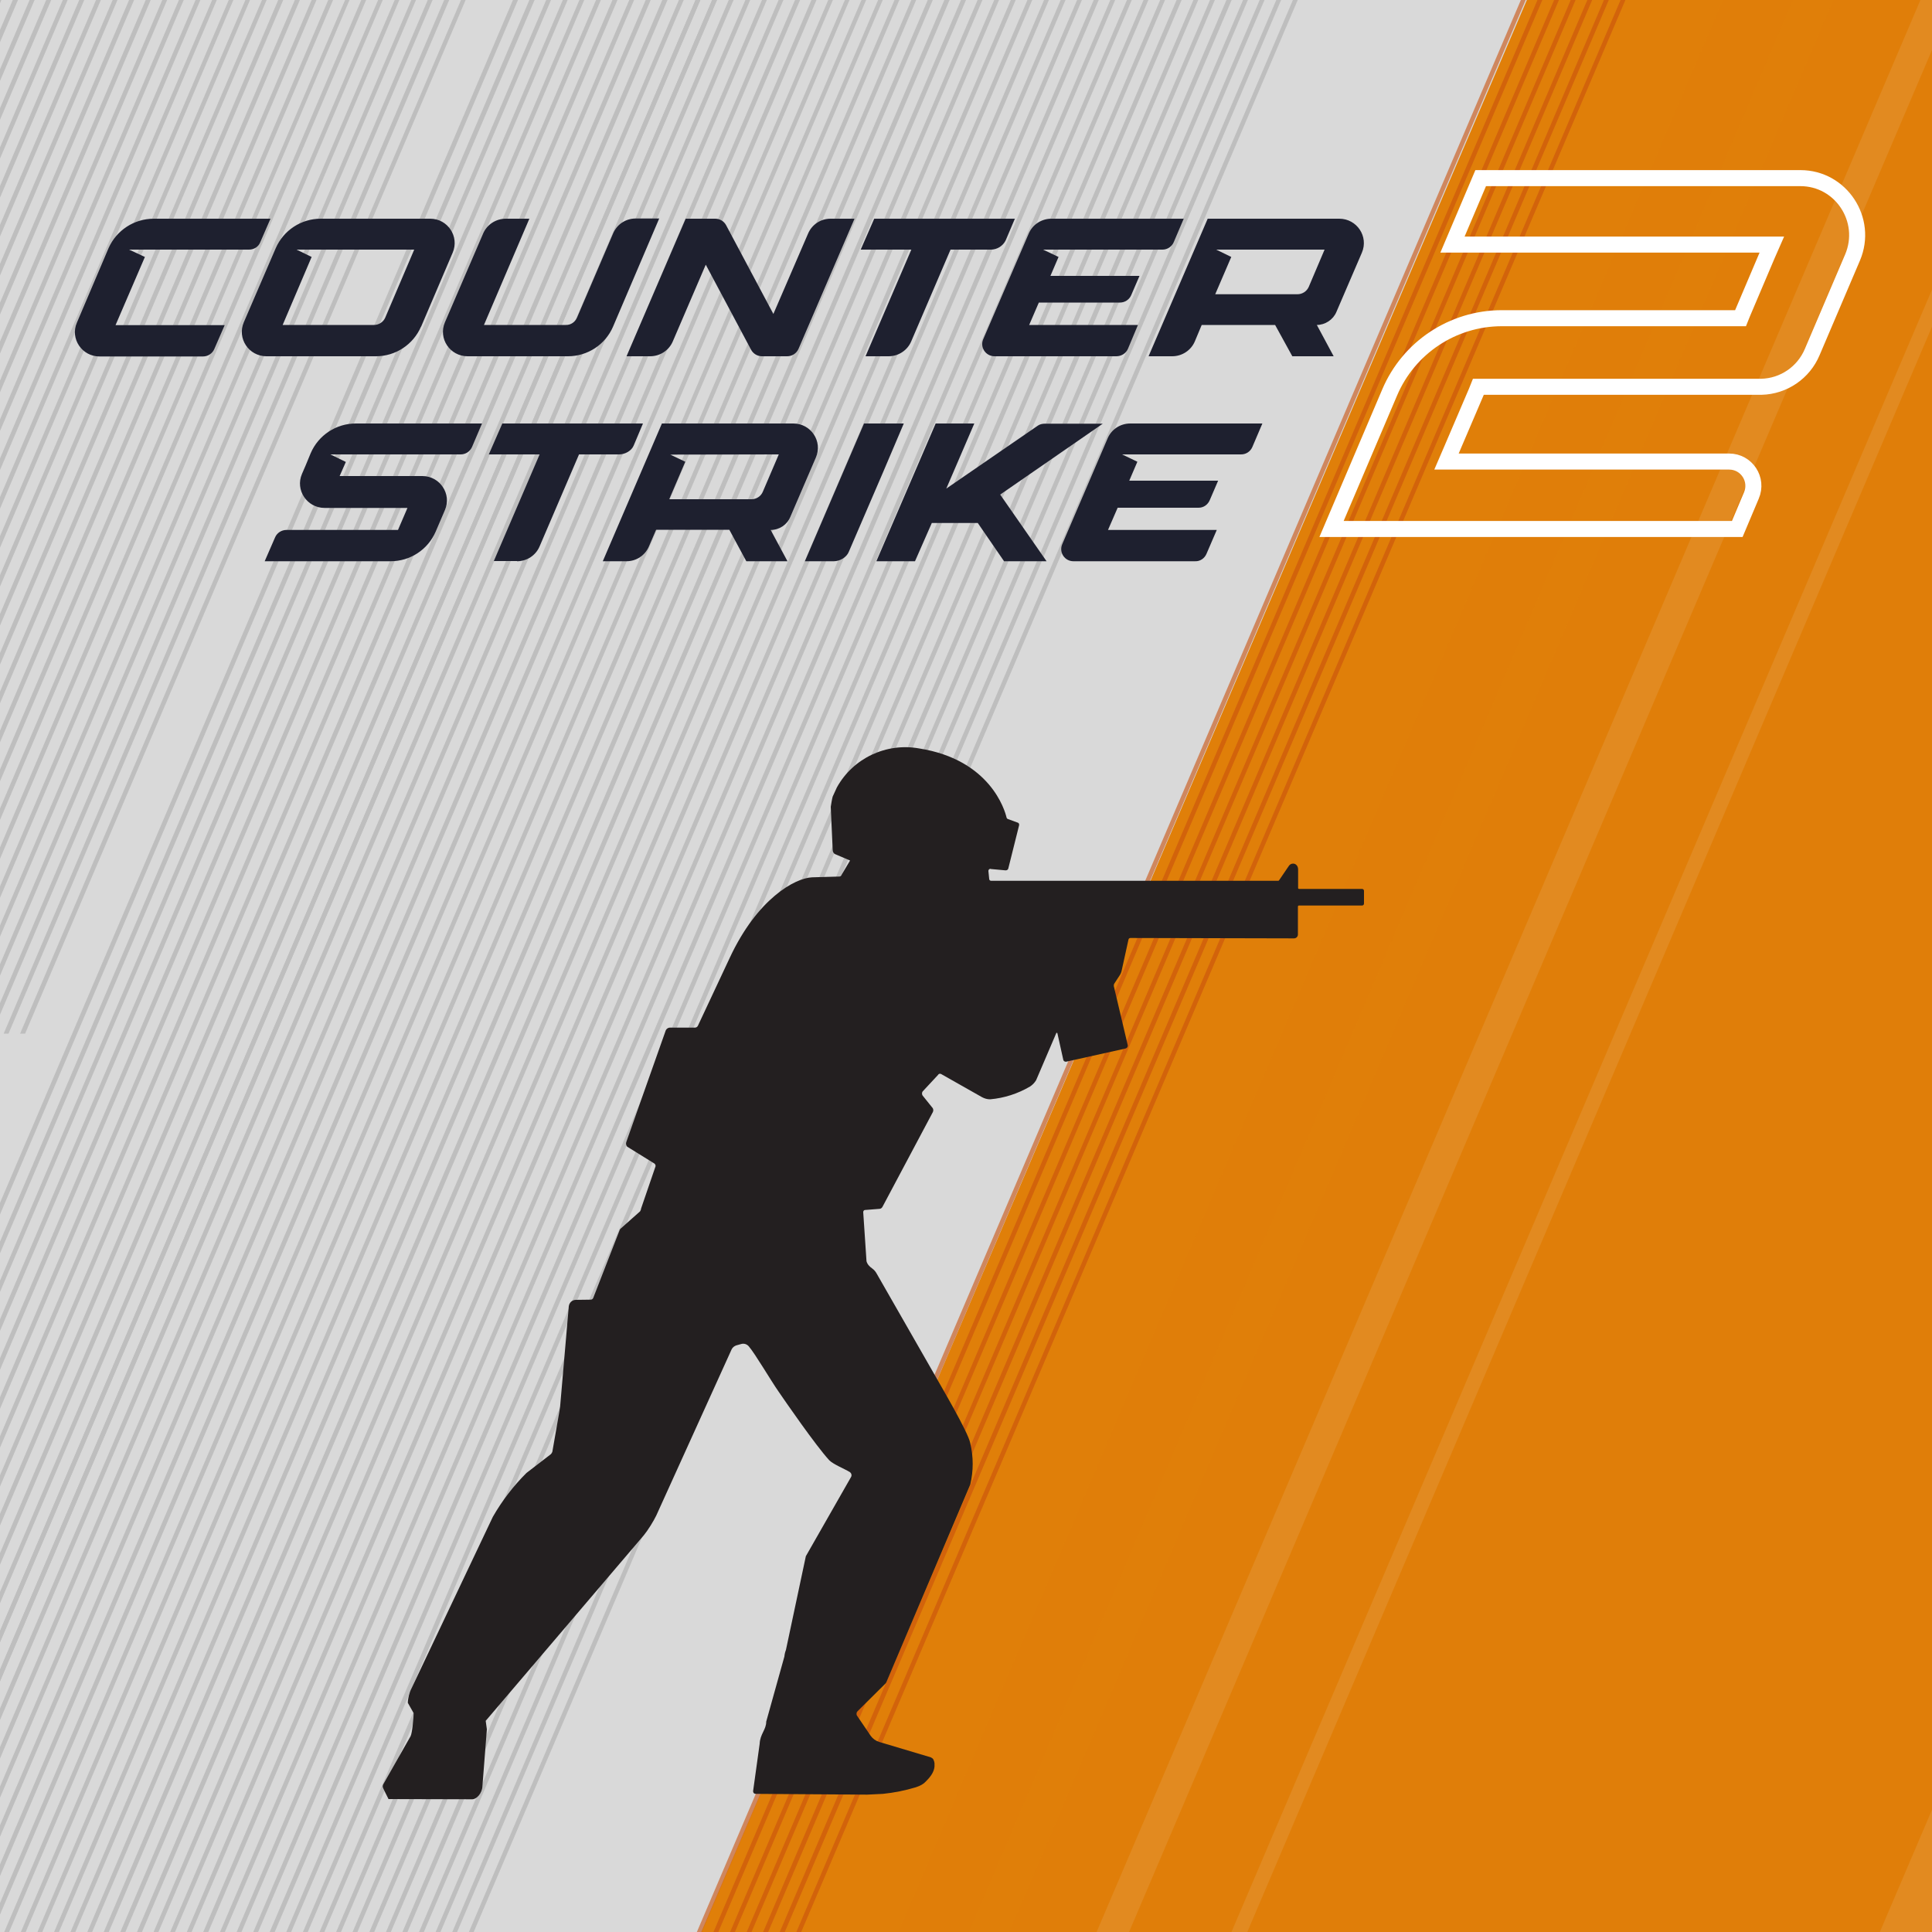
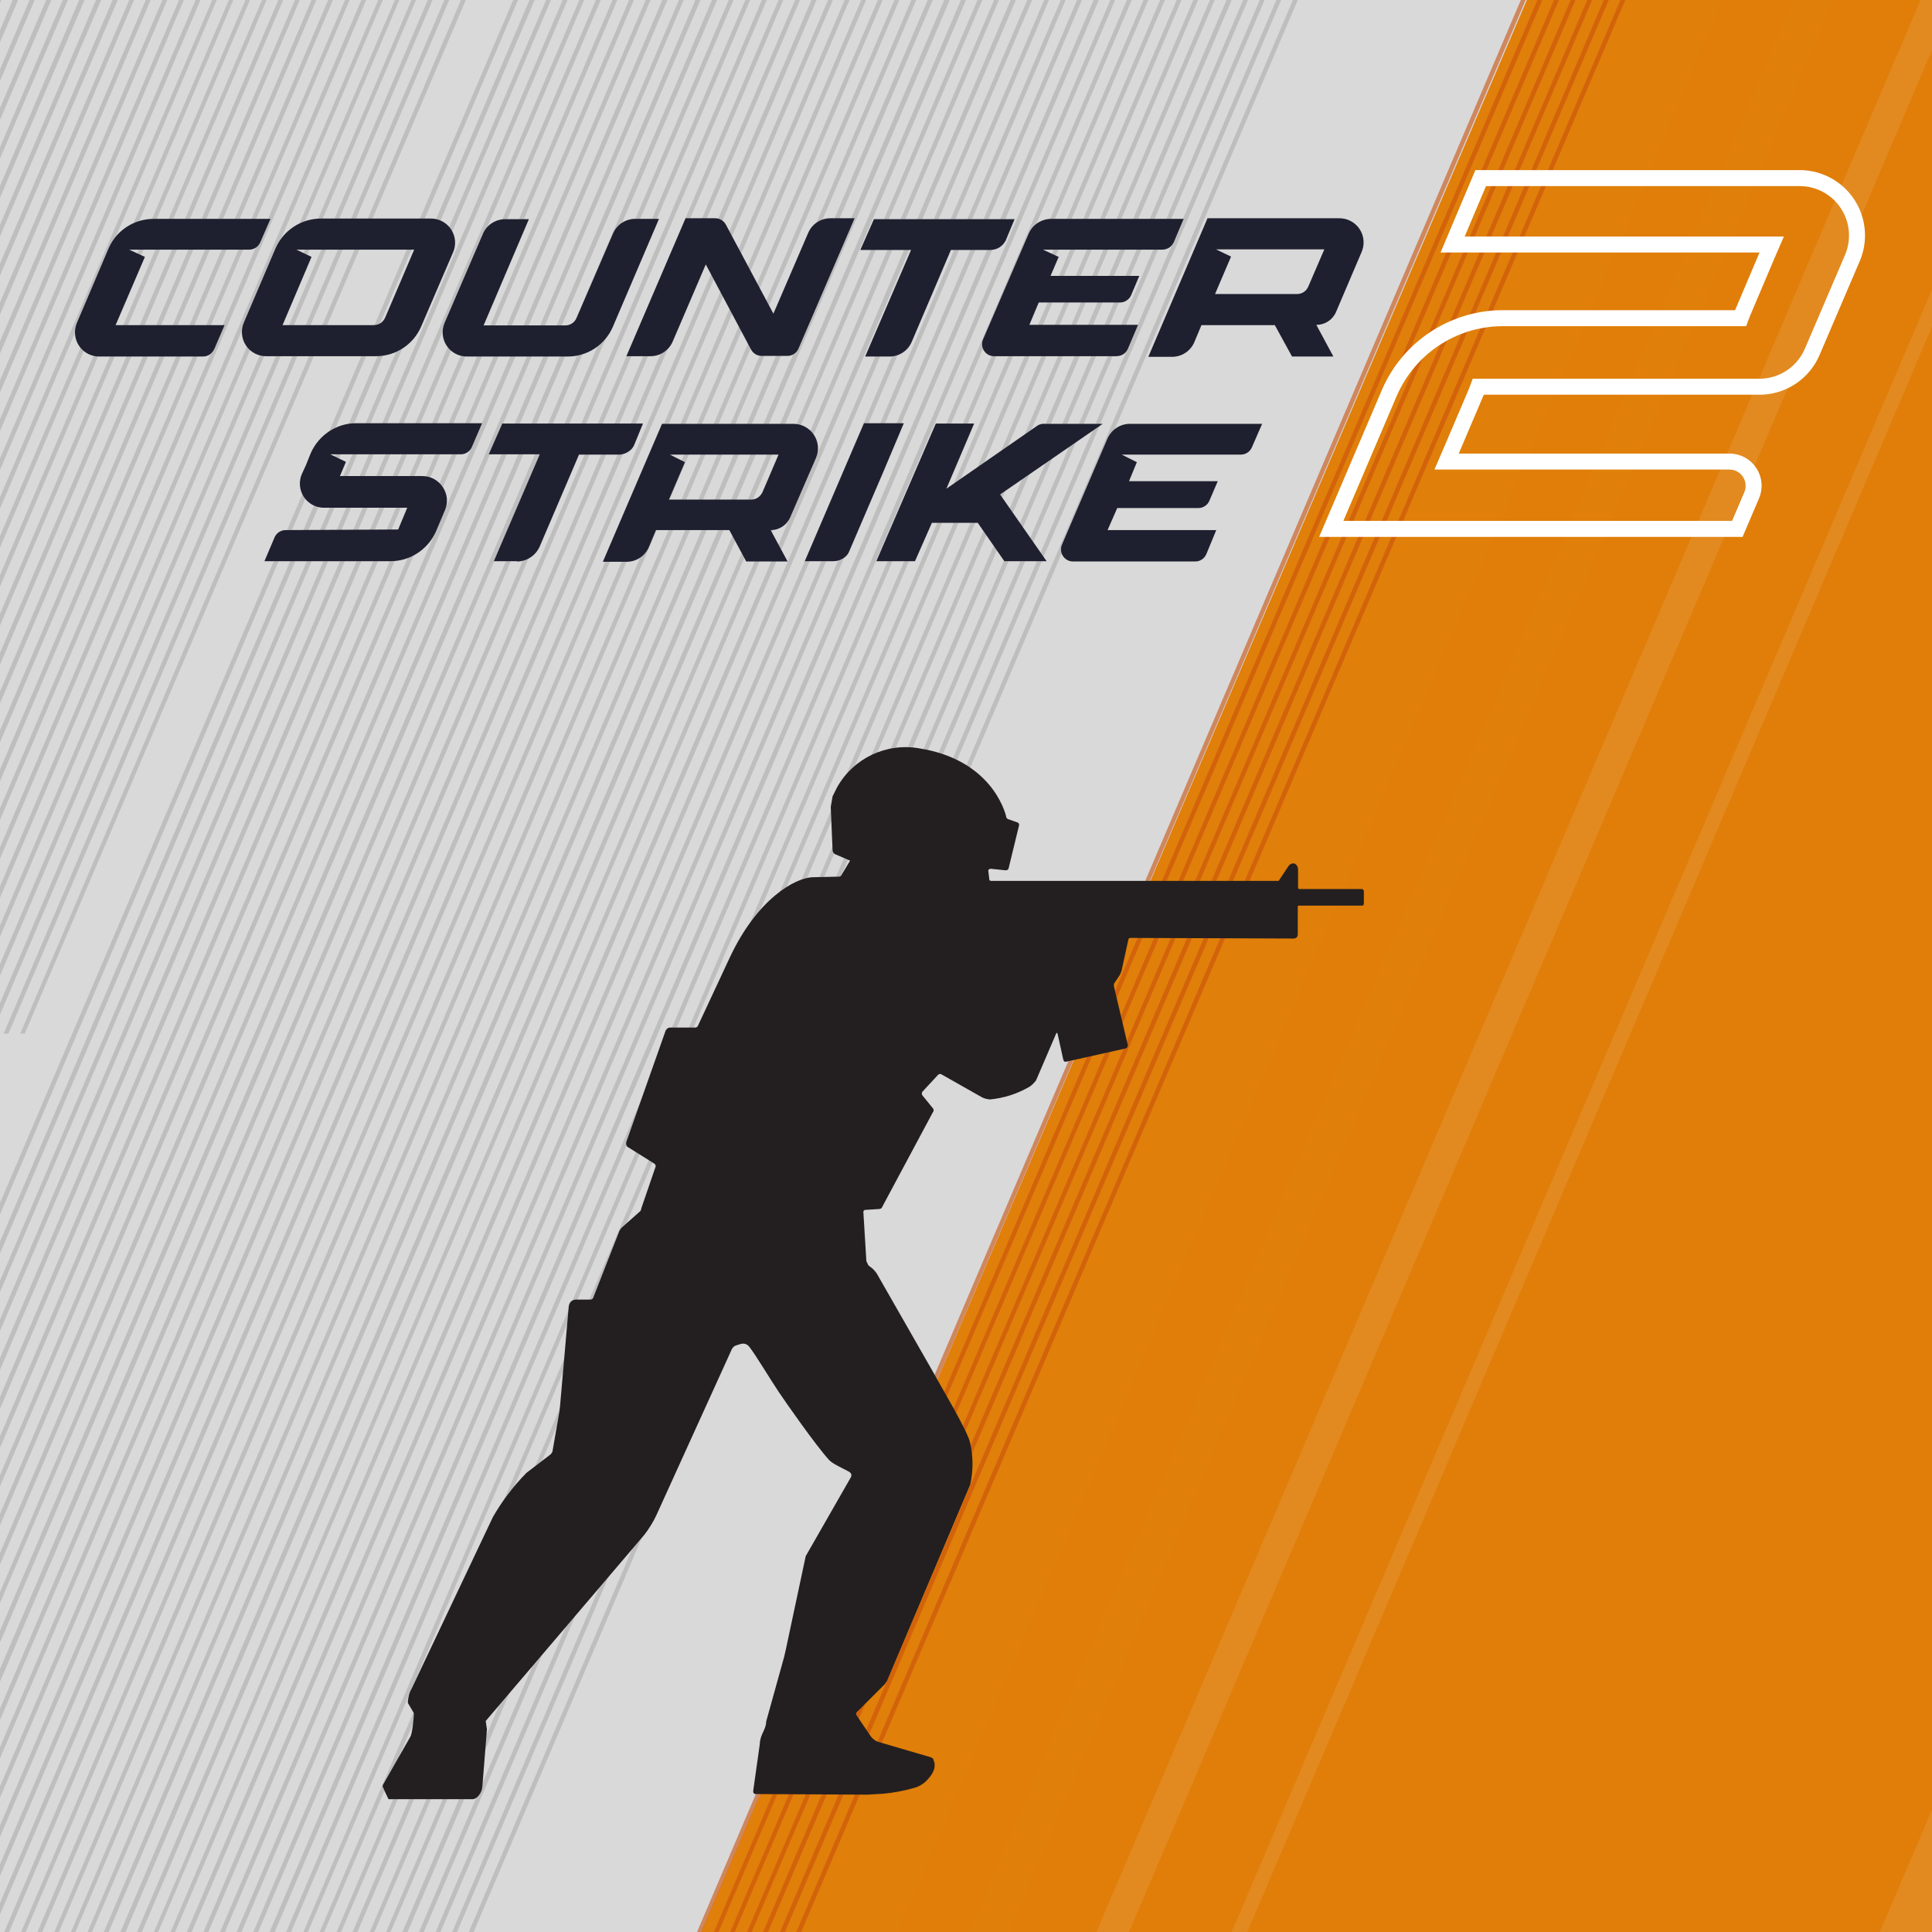
- <svg xmlns="http://www.w3.org/2000/svg" fill-rule="evenodd" viewBox="0 0 100 100">
-   <path fill="#e07f09" d="M78.72 0H99.4L56.76 100h-20.7L78.73 0ZM100 2.59v12.4L63.74 100h-5.3L100 2.59ZM100 16.91v76.76L97.3 100H64.56L100 16.91Z" />
-   <path fill="#d9d9d9" d="M79.03 0 36.3 100H0V0h79.03Z" />
-   <path fill="#c8500d" fill-opacity=".6" d="M78.72 0h.25L36.32 100h-.25L78.72 0Zm.86 0h.25L37.18 100h-.25L79.58 0Zm.86 0h.25L38.04 100h-.25L80.44 0Zm.86 0h.25L38.9 100h-.25L81.3 0Zm.86 0h.25L39.76 100h-.26L82.16 0Zm.86 0h.25L40.62 100h-.26L83.02 0Zm.86 0h.25L41.47 100h-.25L83.88 0Z" />
-   <path fill="#e07f09" fill-opacity=".9" d="M89.17 0h3.64L50.16 100H46.5L89.17 0Zm5.72 0H100v100H52.23L94.89 0Z" />
-   <path fill="#bebebe" d="M0 62.26 26.55 0h.26L0 62.86v-.6ZM27.4 0h.27L0 64.87v-.6L27.4 0Zm.87 0h.25L0 66.87v-.58L28.27 0Zm.86 0h.25L0 68.89v-.6L29.13 0Zm.86 0h.25L0 70.9v-.6L29.99 0Zm.86 0h.25L0 72.92v-.6L30.85 0Zm.86 0h.25L0 74.93v-.59L31.7 0Zm.86 0h.25L0 76.94v-.58L32.57 0Zm.85 0h.26L0 78.96v-.6L33.42 0Zm.86 0h.27L0 80.99v-.6L34.28 0Zm.86 0h.25L0 82.98v-.58L35.14 0ZM36 0h.25L0 85v-.58L36 0Zm.86 0h.25L0 87.02v-.6L36.86 0Zm.86 0h.25L0 89.03v-.6L37.72 0Zm.86 0h.25L0 91.02v-.59L38.58 0Zm.86 0h.25L0 93.05v-.58L39.44 0Zm.86 0h.25L0 95.07v-.59L40.3 0Zm.85 0h.26L0 97.1v-.6L41.15 0ZM42 0h.26L0 99.1v-.6L42 0Zm.86 0h.25L.47 100H.22L42.87 0Zm.86 0h.25L1.33 100h-.25L43.73 0Zm.86 0h.25L2.19 100h-.25L44.59 0Zm.86 0h.25L3.05 100H2.8L45.45 0Zm.86 0h.25L3.9 100h-.25L46.3 0ZM24.1 0 1.3 53.5h-.26L23.86 0h.26Zm-.85 0L.44 53.5H.19L22.99 0h.27Zm-.86 0L0 52.52v-.6L22.14 0h.26Zm-.86 0L0 50.5v-.59L21.29 0h.25Zm-.86 0L0 48.48v-.58L20.43 0h.25Zm-.86 0L0 46.47v-.59L19.57 0h.25Zm-.86 0L0 44.45v-.59L18.7 0h.26Zm-.86 0L0 42.44v-.59L17.86 0h.24Zm-.85 0L0 40.44v-.61L16.99 0h.26Zm-.86 0L0 38.42v-.6L16.13 0h.26Zm-.86 0L0 36.4v-.6L15.26 0h.27Zm-.86 0L0 34.4v-.6L14.4 0h.27Zm-.86 0L0 32.38v-.6L13.56 0h.25Zm-.86 0L0 30.36v-.59L12.7 0h.25Zm-.86 0L0 28.35v-.6L11.84 0h.25Zm-.86 0L0 26.33v-.6L10.98 0h.25Zm-.85 0L0 24.33v-.6L10.12 0h.26Zm-.86 0L0 22.31v-.6L9.26 0h.26Zm-.86 0L0 20.3v-.6L8.4 0h.26ZM7.8 0 0 18.3v-.62L7.54 0h.26Zm-.86 0L0 16.28v-.61L6.68 0h.26Zm-.86 0L0 14.26v-.6L5.83 0h.25Zm-.86 0L0 12.24v-.6L4.97 0h.25Zm-.86 0L0 10.23v-.6L4.1 0h.26ZM3.5 0 0 8.21v-.58L3.25 0h.25Zm-.85 0L0 6.2v-.6L2.39 0h.26Zm-.86 0L0 4.19v-.6L1.53 0h.26ZM.93 0 0 2.18v-.63L.66 0h.27ZM.07 0 0 .17V0h.07Z" />
-   <path fill="#bebebe" d="M0 84.42 36 0h.25L0 85v-.58ZM36.86 0h.25L0 87.02v-.6L36.86 0Zm10.3 0h.26L4.77 100h-.25L47.17 0Zm.86 0h.26L5.63 100h-.26L48.02 0Zm.86 0h.27L6.49 100h-.26L48.88 0Zm.86 0H50L7.35 100h-.26L49.74 0Zm.86 0h.25L8.2 100h-.25L50.6 0Zm.86 0h.25L9.06 100h-.25L51.46 0Zm.86 0h.25L9.92 100h-.25L52.32 0Zm.85 0h.26L10.78 100h-.26L53.18 0Zm.87 0h.25L11.64 100h-.25L54.04 0Zm.86 0h.25L12.5 100h-.25L54.9 0Zm.85 0H56L13.36 100h-.25L55.75 0Zm.86 0h.26L14.22 100h-.26L56.61 0Zm.86 0h.25L15.07 100h-.25L57.47 0Zm.86 0h.25L15.93 100h-.25L58.33 0Zm.86 0h.25L16.79 100h-.25L59.19 0Zm.86 0h.25L17.65 100h-.25L60.05 0Zm.86 0h.25L18.5 100h-.25L60.9 0Zm.86 0h.25L19.37 100h-.25L61.77 0Zm.86 0h.25L20.23 100h-.25L62.63 0Zm.85 0h.27L21.09 100h-.26L63.48 0Zm.86 0h.25L21.94 100h-.25L64.34 0Zm.86 0h.25L22.8 100h-.25L65.2 0Zm.86 0h.25L23.66 100h-.25L66.06 0Zm.86 0h.25L24.52 100h-.25L66.92 0Z" />
-   <path fill="none" stroke="#fff" stroke-width=".83" d="M91.17 20.02H76.52l-.1.25-1.3 3.04-.25.58H89.5c.9 0 1.51.92 1.15 1.76l-.73 1.73h-21l3.01-7.07a6.31 6.31 0 0 1 5.79-3.84h12.37l.1-.25 1.27-2.99.25-.57H75.18l1.46-3.44h16.55c2.1 0 3.52 2.16 2.7 4.1l-2.09 4.9a2.93 2.93 0 0 1-2.63 1.8Z" />
-   <path fill="#1e202f" d="M7.96 11.32c-1.02 0-1.93.6-2.34 1.52L3.98 16.7c-.36.83.26 1.75 1.17 1.75h5.36c.25 0 .48-.15.58-.38l.54-1.24H5.98L7.5 13.3l-.82-.38h6.21c.26 0 .49-.15.58-.38l.53-1.22H7.96Zm13.83 5.59a2.54 2.54 0 0 1-2.33 1.53h-5.67c-.91 0-1.53-.92-1.17-1.76l1.65-3.83a2.54 2.54 0 0 1 2.33-1.53h5.67c.9 0 1.52.92 1.16 1.76L21.8 16.9l-.01.01Zm-1.85-.47 1.5-3.52h-6.09l.78.38-1.5 3.52h4.72c.26 0 .49-.15.59-.38Zm6.82 12.6h-1.2l2.37-5.52H25.3l.7-1.6h7.28l-.48 1.14c-.11.27-.44.46-.76.46h-2.07l-2.04 4.76c-.2.47-.66.77-1.17.77v-.01Zm23.85-1.97h-2.38l-.87 1.98h-2l3.07-7.13h2l-1.45 3.37 4.74-3.26c.1-.07.23-.1.36-.1h3l-5.31 3.67 2.4 3.45h-2.2l-1.36-1.98Zm-3.83-5.15h-2.06l-3.06 7.13h1.5c.32 0 .66-.21.77-.48l1.8-4.18 1.05-2.47Zm-6 7.13h-2.15l-.88-1.63h-3.79l-.37.86c-.2.47-.66.77-1.16.77H31.2l3.06-7.13h6.8c.92 0 1.53.93 1.17 1.76l-1.32 3.07a1.1 1.1 0 0 1-1.02.68l.87 1.62h.02Zm.66-3.53-1.13-2-5.62.01.78.37-.83 1.94h4.26c.25 0 .48-.15.58-.38l.83-1.94 1.13 2Zm17.01-.64h4.6l-.43 1c-.1.24-.32.4-.58.4h-4.19l-.5 1.15h5.63l-.53 1.23c-.1.24-.33.4-.59.39h-6.3a.63.63 0 0 1-.58-.88l2.35-5.48c.2-.47.66-.77 1.17-.77h6.84l-.52 1.22a.63.63 0 0 1-.59.38h-6.15l.79.38-.42.98Zm-33.4-8.06 2.35-5.5h-1.22c-.51 0-.97.3-1.17.76l-1.98 4.6c-.36.84.26 1.76 1.17 1.76h5.2c1.01 0 1.93-.6 2.33-1.53l2.39-5.6H32.9c-.51 0-.97.3-1.17.78l-1.86 4.34c-.1.24-.33.4-.59.39h-4.23ZM46 18.44h-1.2l2.37-5.52h-2.62l.7-1.6h7.28l-.48 1.13a.86.86 0 0 1-.76.47H49.2l-2.04 4.76c-.2.46-.66.76-1.17.76H46Zm22.16-1.62.87 1.62h-2.14L66 16.82h-3.8l-.36.86c-.2.46-.66.76-1.17.76h-1.22l3.06-7.12h6.81c.91 0 1.53.92 1.17 1.76l-1.32 3.07c-.17.4-.58.67-1.02.67h.01Zm.4-3.9 1.14 2-1.14-2-.82 1.93a.64.64 0 0 1-.59.38H62.9l.83-1.93-.78-.38h5.61Zm-9.58 1.36h-4.61l.42-.98-.8-.38h6.18c.25 0 .48-.15.58-.38l.52-1.22h-6.85c-.51 0-.97.3-1.17.76l-2.36 5.48c-.18.42.13.88.59.88h6.3c.26 0 .5-.15.6-.38l.52-1.24h-5.63l.5-1.16h4.2c.25 0 .48-.15.58-.38l.43-1Zm-24.16 3.4c-.2.46-.66.76-1.17.76h-1.22l3.06-7.12h1.53c.24 0 .45.13.56.33l2.45 4.6 1.8-4.17c.2-.46.65-.76 1.16-.76h1.24l-2.9 6.74a.64.64 0 0 1-.59.38h-1.3a.64.64 0 0 1-.56-.33l-2.35-4.41-1.71 3.98ZM20.6 27.43l.49-1.14H16.8c-.91 0-1.53-.93-1.17-1.76l.19-.44.26-.63a2.54 2.54 0 0 1 2.34-1.54h6.53l-.52 1.22a.64.64 0 0 1-.59.38H17.1l.8.39-.32.73h4.28c.91 0 1.53.93 1.17 1.76l-.48 1.12a2.54 2.54 0 0 1-2.34 1.53H13.7l.54-1.24c.1-.23.33-.38.59-.38h5.78-.01Z" />
-   <path fill="#231f20" d="M67.24 46.01a.05.05 0 0 1-.05-.04V45c0-.17-.11-.3-.26-.3a.26.26 0 0 0-.22.12l-.51.75a.05.05 0 0 1-.05.02H51.3a.1.1 0 0 1-.1-.1l-.04-.4v-.02c0-.05.05-.1.1-.1a.1.1 0 0 1 .03.01l.76.07c.07 0 .13-.04.14-.1l.56-2.24v-.03a.1.1 0 0 0-.07-.1l-.52-.19a.1.1 0 0 1-.06-.07c-.09-.39-.85-3-4.52-3.58-1.7-.31-3.42.5-4.26 2.01l-.22.48c-.02.04-.1.5-.1.53l.1 2.24c0 .08.04.15.1.2l.8.34-.44.74a.12.12 0 0 1-.12.09l-1.41.04c-.88.04-2.83 1.1-4.26 4.17l-1.65 3.52a.17.17 0 0 1-.15.09h-1.31c-.08 0-.17.07-.2.14l-2.04 5.77a.25.25 0 0 0 .04.25l1.42.88c.04.04.06.09.05.14l-.75 2.19c0 .05-.03.1-.05.14l-.98.87a.24.24 0 0 0-.09.13l-1.35 3.47a.14.14 0 0 1-.14.1l-.76.01c-.2 0-.35.15-.37.34l-.45 5.2-.04.26-.36 2.06a.3.3 0 0 1-.08.13l-1.26.97a10.7 10.7 0 0 0-1.74 2.27l-4.22 8.9c-.1.19-.18.51-.18.73l.3.53c0 .2-.07 1.04-.16 1.2l-1.41 2.48a.22.22 0 0 0-.01.2l.07.15.21.42 4.3.01c.26.02.55-.32.56-.68l.23-2.94-.06-.44 8.18-9.6c.22-.27.5-.72.65-1.03l3.9-8.6c.05-.1.13-.16.23-.2l.25-.07c.15-.05.31 0 .41.12.34.4 1.14 1.77 1.54 2.34.32.47 1.92 2.79 2.62 3.55.2.21.8.45 1.06.61.09.06.12.17.07.26l-2.34 4.1-1.03 4.85c-.04.1-.07.22-.08.34l-.94 3.37c0 .42-.32.64-.34 1.15l-.34 2.45c0 .08.05.14.13.14l5.77.04.82-.04a9.03 9.03 0 0 0 1.7-.34c.25-.08.41-.18.51-.29.2-.2.43-.46.46-.78v-.18a.53.53 0 0 0-.06-.19l-.01-.02a.22.22 0 0 0-.07-.06.23.23 0 0 0-.05-.03l-2.68-.8a.84.84 0 0 1-.43-.31l-.72-1.06a.2.2 0 0 1 .04-.22l1.4-1.39c.05-.04.09-.1.11-.16l4.32-10.18a4.6 4.6 0 0 0 0-2.14c-.1-.57-1.55-3.01-1.93-3.69l-2.92-5.1a.75.75 0 0 0-.22-.25.99.99 0 0 1-.19-.17.54.54 0 0 1-.11-.21l-.17-2.54c0-.05.03-.1.08-.11l.76-.06c.07 0 .13-.05.16-.11l2.6-4.89a.22.22 0 0 0 0-.21l-.53-.66a.2.2 0 0 1 0-.2l.8-.86c.03-.06.1-.08.16-.05l2.12 1.2c.13.07.27.11.42.11a4.9 4.9 0 0 0 2.06-.66 1 1 0 0 0 .32-.33l1.04-2.43c0-.03.05-.03.06 0l.3 1.35c.01.09.09.14.17.12l3.06-.68c.08-.02.13-.1.11-.18l-.72-3.05c0-.04 0-.08.02-.12l.3-.46a.63.63 0 0 0 .08-.19l.36-1.64a.1.1 0 0 1 .1-.08l8.46.02h.01a.2.2 0 0 0 .2-.2v-1.45c0-.03.03-.05.05-.05h3.27a.1.1 0 0 0 .1-.1v-.66a.1.1 0 0 0-.1-.1h-3.27.01Z" />
+ <svg xmlns="http://www.w3.org/2000/svg" fill-rule="evenodd" viewBox="0 0 64 64">
+   <path fill="#e07f09" d="M50.38 0h13.24l-27.3 64H23.09zM64 1.66v7.93L40.8 64h-3.4zm0 9.16v49.13L62.27 64H41.32z" />
+   <path fill="#d9d9d9" d="M50.58 0 23.23 64H0V0z" />
+   <path fill="#c8500d" fill-opacity=".6" d="M50.38 0h.16l-27.3 64h-.15zm.55 0h.16L23.8 64h-.15zm.55 0h.16l-27.3 64h-.15zm.55 0h.16L24.9 64h-.15zm.55 0h.16l-27.3 64h-.16zm.55 0h.16L26 64h-.16zm.55 0h.16l-27.3 64h-.16z" />
+   <path fill="#e07f09" fill-opacity=".9" d="M57.07 0h2.33L32.1 64h-2.34zm3.66 0H64v64H33.43z" />
+   <path fill="#bebebe" d="M0 39.85 17 0h.16L0 40.23zM17.54 0h.17L0 41.52v-.39zm.55 0h.16L0 42.8v-.37zm.55 0h.16L0 44.09v-.38zm.55 0h.16L0 45.38v-.39zm.55 0h.16L0 46.67v-.39zm.55 0h.16L0 47.96v-.38zm.55 0H21L0 49.24v-.37zm.55 0h.16L0 50.53v-.38zm.55 0h.17L0 51.83v-.38zm.55 0h.16L0 53.1v-.36zm.55 0h.16L0 54.4v-.37zm.55 0h.16L0 55.7v-.4zm.55 0h.16L0 56.98v-.38zm.55 0h.16L0 58.25v-.37zm.55 0h.16L0 59.55v-.37zm.55 0h.16L0 60.85v-.38zm.55 0h.16L0 62.14v-.38zm.54 0h.17L0 63.42v-.38zm.55 0h.16L.3 64H.14zm.55 0h.16L.85 64H.7zm.55 0h.16L1.4 64h-.16zm.55 0h.16L1.95 64H1.8zm.55 0h.16L2.5 64h-.15zm-14.2 0L.82 34.24H.67L15.27 0zm-.55 0L.28 34.24H.12L14.72 0zm-.55 0L0 33.61v-.38L14.17 0zm-.55 0L0 32.32v-.38L13.63 0zm-.55 0L0 31.03v-.37L13.08 0zm-.55 0L0 29.74v-.38L12.53 0zm-.55 0L0 28.45v-.38L11.97 0zm-.55 0L0 27.16v-.38L11.43 0zm-.55 0L0 25.88v-.39L10.87 0zm-.55 0L0 24.59v-.39L10.32 0zm-.55 0L0 23.3v-.39L9.77 0zm-.55 0L0 22.02v-.39L9.22 0zm-.55 0L0 20.72v-.38L8.68 0zm-.55 0L0 19.43v-.38L8.13 0zm-.55 0L0 18.14v-.38L7.58 0zm-.55 0L0 16.85v-.38L7.03 0zm-.54 0L0 15.57v-.38L6.48 0zm-.55 0L0 14.28v-.39L5.93 0zm-.55 0L0 13v-.4L5.38 0zm-.55 0L0 11.71v-.4L4.83 0zm-.55 0L0 10.42v-.4L4.28 0zM3.9 0 0 9.13v-.39L3.73 0zm-.55 0L0 7.83v-.38L3.18 0zM2.8 0 0 6.55v-.39L2.62 0zm-.55 0L0 5.25v-.37L2.08 0zM1.7 0 0 3.97v-.39L1.53 0zm-.55 0L0 2.68V2.3L.98 0zM.6 0 0 1.4V1l.42-1zM.04 0 0 .1V0z" />
+   <path fill="#bebebe" d="M0 54.03 23.04 0h.16L0 54.4zM23.59 0h.16L0 55.7v-.4zm6.6 0h.16L3.05 64H2.9zm.54 0h.17L3.6 64h-.16zm.55 0h.18L4.16 64h-.17zm.55 0H32L4.7 64h-.16zm.55 0h.16L5.24 64H5.1zm.55 0h.16L5.8 64h-.15zm.55 0h.17L6.35 64h-.16zm.55 0h.16L6.9 64h-.16zm.56 0h.16L7.45 64h-.16zm.55 0h.16L8 64h-.16zm.54 0h.16L8.55 64h-.16zm.55 0h.17L9.1 64h-.17zm.55 0h.16L9.64 64h-.16zm.55 0h.16L10.2 64h-.15zm.55 0h.16l-27.3 64h-.15zm.55 0h.16L11.3 64h-.15zm.55 0h.16l-27.3 64h-.16zm.55 0h.16L12.4 64h-.15zm.55 0h.16l-27.3 64h-.15zm.55 0h.17L13.5 64h-.17zm.55 0h.16l-27.3 64h-.16zm.55 0h.16l-27.3 64h-.16zm.55 0h.16l-27.3 64h-.16zm.55 0h.16l-27.3 64h-.16z" />
+   <path fill="none" stroke="#fff" stroke-width=".53" d="M58.35 12.81h-9.38l-.06.16-.83 1.95-.16.37h9.36a.8.8 0 0 1 .74 1.13l-.47 1.1H44.1L46.03 13a4.1 4.1 0 0 1 3.71-2.46h7.92l.06-.16.81-1.91.16-.37H48.12l.93-2.2h10.6a1.9 1.9 0 0 1 1.72 2.63l-1.34 3.13a1.9 1.9 0 0 1-1.68 1.15Z" />
+   <path fill="#1e202f" d="M5.1 7.25c-.66 0-1.24.38-1.5.97l-1.05 2.47a.8.8 0 0 0 .75 1.12h3.43q.25-.01.37-.25l.34-.79H3.83l.97-2.26-.52-.24h3.97a.4.4 0 0 0 .37-.24l.34-.78zm8.85 3.57c-.26.6-.85.98-1.5.98H8.83a.8.8 0 0 1-.75-1.12l1.05-2.46c.26-.59.85-.98 1.5-.98h3.62A.8.8 0 0 1 15 8.38zm-1.19-.3.96-2.25h-3.9l.5.24-.96 2.26h3.02q.27-.01.38-.25m4.37 8.07h-.77l1.52-3.54h-1.69l.45-1.02h4.66l-.3.73c-.08.17-.29.3-.5.3h-1.32l-1.3 3.04c-.13.3-.43.5-.75.5zm15.26-1.27h-1.52l-.56 1.27h-1.28L31 14.03h1.27l-.92 2.16 3.03-2.1a.4.4 0 0 1 .23-.05h1.92l-3.4 2.34 1.54 2.21h-1.4zm-2.45-3.3h-1.32l-1.96 4.57h.96c.2 0 .43-.13.5-.3l1.15-2.68zM26.1 18.6h-1.38l-.56-1.04h-2.43l-.23.55a.8.8 0 0 1-.75.5h-.78l1.96-4.57h4.35c.59 0 .98.6.75 1.13l-.85 1.96a.7.7 0 0 1-.65.43l.56 1.04m.42-2.26-.72-1.28h-3.6l.5.25-.53 1.24h2.73q.25-.01.37-.25l.53-1.24zm10.89-.4h2.94l-.27.63a.4.4 0 0 1-.37.26h-2.69l-.32.73h3.6l-.33.8a.4.4 0 0 1-.38.24h-4.03a.4.4 0 0 1-.37-.56l1.5-3.5c.13-.3.42-.5.75-.5h4.38l-.34.78a.4.4 0 0 1-.37.24h-3.94l.5.25zm-21.38-5.16 1.5-3.52h-.78c-.32 0-.62.19-.74.48l-1.27 2.95a.8.8 0 0 0 .75 1.12h3.33c.64 0 1.23-.38 1.49-.98l1.53-3.58h-.78a.8.8 0 0 0-.75.5l-1.2 2.78a.4.4 0 0 1-.37.25zm13.41 1.03h-.77l1.52-3.53H28.5l.45-1.02h4.66l-.3.72q-.17.29-.5.3H31.5l-1.3 3.05a.8.8 0 0 1-.76.48zm14.18-1.04.56 1.04H42.8l-.57-1.04h-2.43l-.23.55a.8.8 0 0 1-.75.5h-.78L40 7.23h4.36a.8.8 0 0 1 .74 1.13l-.84 1.97a.7.7 0 0 1-.65.43m.26-2.5.73 1.29zl-.53 1.23a.4.4 0 0 1-.37.25h-2.72l.53-1.24-.5-.24zm-6.13.88H34.8l.27-.63-.52-.24h3.96q.25-.01.37-.24l.33-.78h-4.38c-.33 0-.62.19-.75.48l-1.51 3.5a.4.4 0 0 0 .38.57h4.03q.27-.01.38-.24l.34-.8h-3.6l.31-.74h2.7c.15 0 .3-.1.36-.24zM22.29 11.3a.8.8 0 0 1-.75.5h-.79l1.96-4.57h.98a.4.4 0 0 1 .36.22l1.57 2.94 1.15-2.67a.8.8 0 0 1 .74-.49h.8l-1.86 4.32a.4.4 0 0 1-.38.24h-.83a.4.4 0 0 1-.36-.21l-1.5-2.82zm-9.1 6.24.3-.72h-2.74A.8.8 0 0 1 10 15.7l.13-.28.16-.4c.26-.6.85-1 1.5-1h4.18l-.34.79a.4.4 0 0 1-.37.24h-4.32l.52.25-.2.47h2.73c.58 0 .98.6.75 1.13l-.3.71c-.27.6-.86.98-1.5.98H8.76l.34-.8a.4.4 0 0 1 .38-.23z" />
+   <path fill="#231f20" d="m43.03 29.45-.03-.03v-.62c0-.1-.07-.2-.16-.2a.2.2 0 0 0-.15.08l-.32.48q0 .02-.03.02h-9.5a.06.06 0 0 1-.07-.07l-.03-.25v-.02q0-.05.07-.06h.02l.48.05q.08 0 .1-.06l.35-1.44v-.01a.1.1 0 0 0-.04-.07l-.34-.12-.04-.04c-.05-.25-.54-1.93-2.89-2.3a2.6 2.6 0 0 0-2.72 1.29l-.15.3-.06.35.06 1.43q0 .08.07.13l.51.22-.28.47q-.02.05-.08.06l-.9.02c-.56.03-1.81.7-2.73 2.67l-1.05 2.25a.1.1 0 0 1-.1.06h-.84q-.08.01-.13.1l-1.3 3.68a.2.2 0 0 0 .02.16l.91.57q.04.03.04.09l-.48 1.4q0 .05-.04.09l-.62.55-.06.09-.87 2.22a.1.1 0 0 1-.08.06h-.5q-.2.02-.23.23l-.29 3.32-.02.17-.23 1.32-.05.08-.81.62q-.65.66-1.11 1.46l-2.7 5.7c-.07.11-.12.32-.12.46l.2.34c0 .13-.05.66-.11.77l-.9 1.58a.1.1 0 0 0 0 .13l.04.1.13.27h2.75c.17.02.35-.2.36-.43l.15-1.88-.04-.28 5.24-6.15c.14-.17.32-.46.41-.66l2.5-5.5q.05-.1.14-.13l.16-.05q.16-.04.27.08c.21.26.73 1.13.98 1.5.2.3 1.23 1.78 1.68 2.27.13.14.51.29.68.4q.08.06.04.16l-1.5 2.62-.66 3.1-.05.22-.6 2.16c0 .27-.2.41-.21.74l-.22 1.56q0 .1.08.1l3.7.02.52-.03q.55-.05 1.09-.21a1 1 0 0 0 .32-.19c.13-.13.28-.3.3-.5v-.11l-.04-.12v-.02l-.05-.04-.04-.02-1.71-.5a.5.5 0 0 1-.28-.2l-.46-.68a.1.1 0 0 1 .03-.14l.9-.9.07-.1 2.76-6.51q.15-.69 0-1.37c-.06-.37-1-1.93-1.23-2.36l-1.87-3.27a1 1 0 0 0-.14-.16l-.13-.1-.07-.14-.1-1.63q0-.05.05-.07l.48-.03q.08-.01.1-.08l1.67-3.12a.1.1 0 0 0 0-.14l-.34-.42a.1.1 0 0 1 0-.13l.51-.55a.1.1 0 0 1 .1-.03l1.36.77q.12.06.27.07.71-.07 1.32-.43a1 1 0 0 0 .2-.2l.67-1.56q.01-.03.04 0l.19.86q.02.1.1.08l1.97-.44a.1.1 0 0 0 .07-.11l-.46-1.95v-.08l.2-.3.05-.12.23-1.05q.01-.05.07-.05l5.41.02q.12-.01.13-.13v-.93q0-.03.04-.03h2.09q.06 0 .06-.07v-.42a.1.1 0 0 0-.06-.06z" />
</svg>
